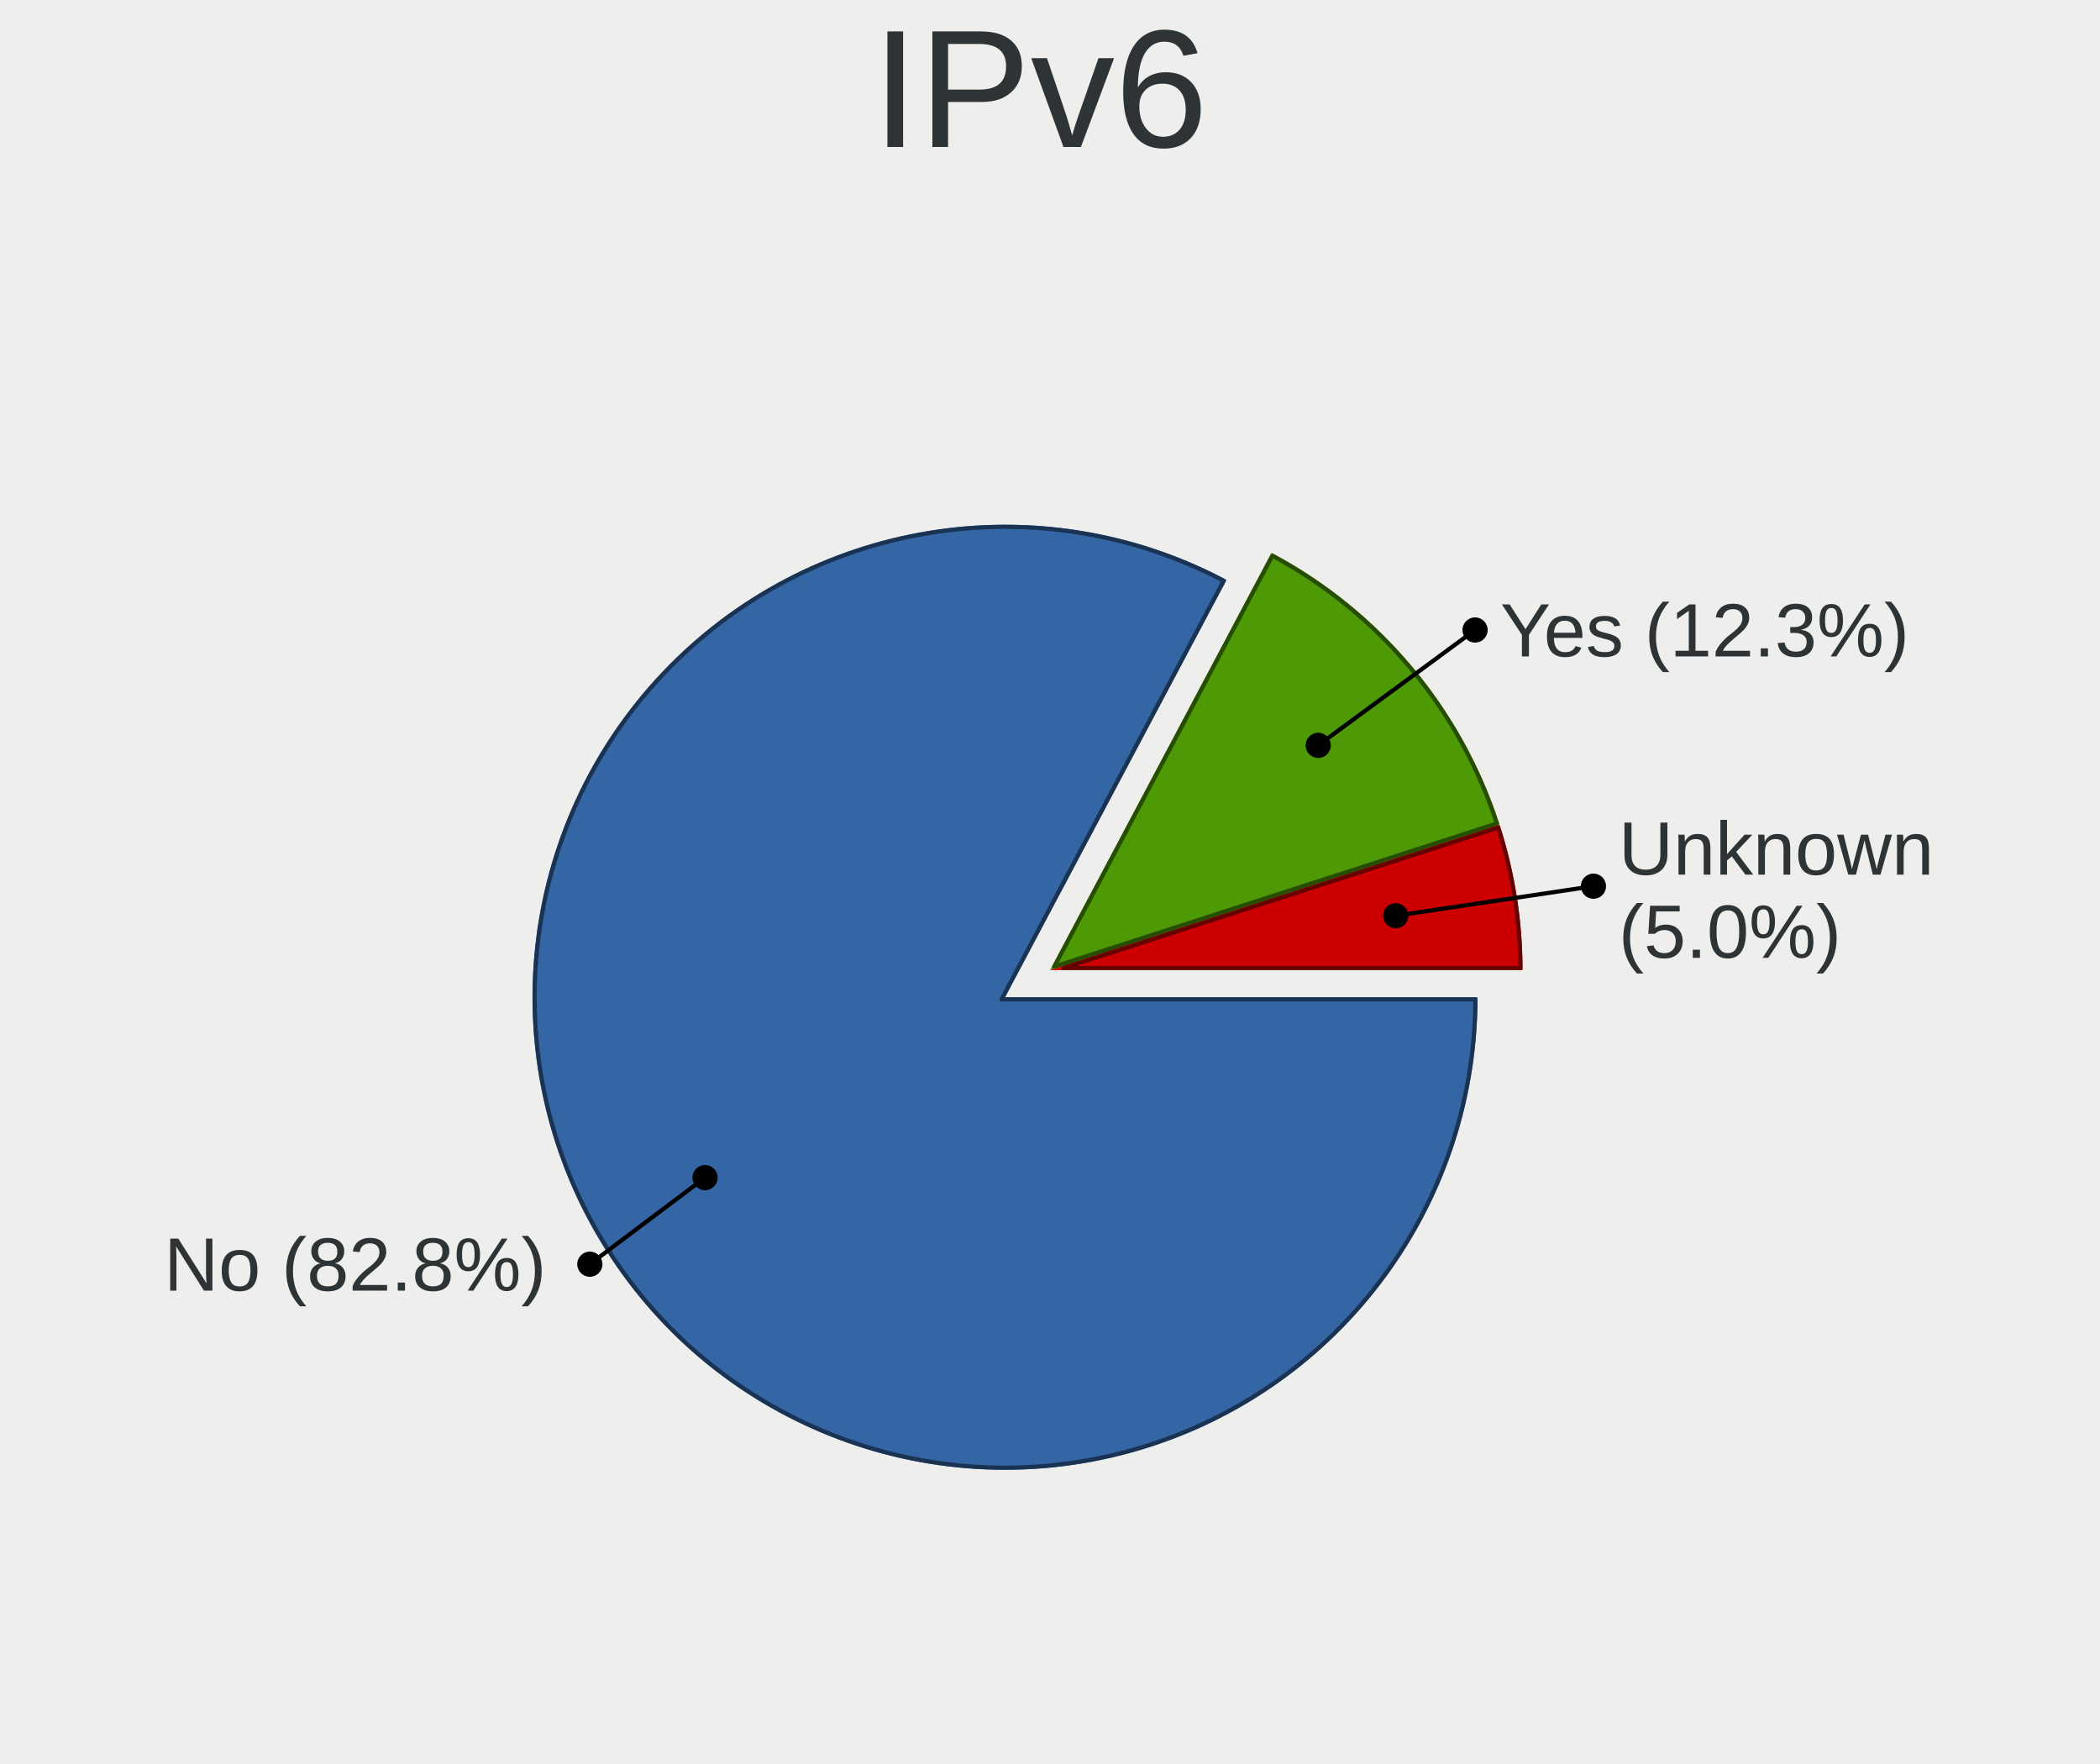
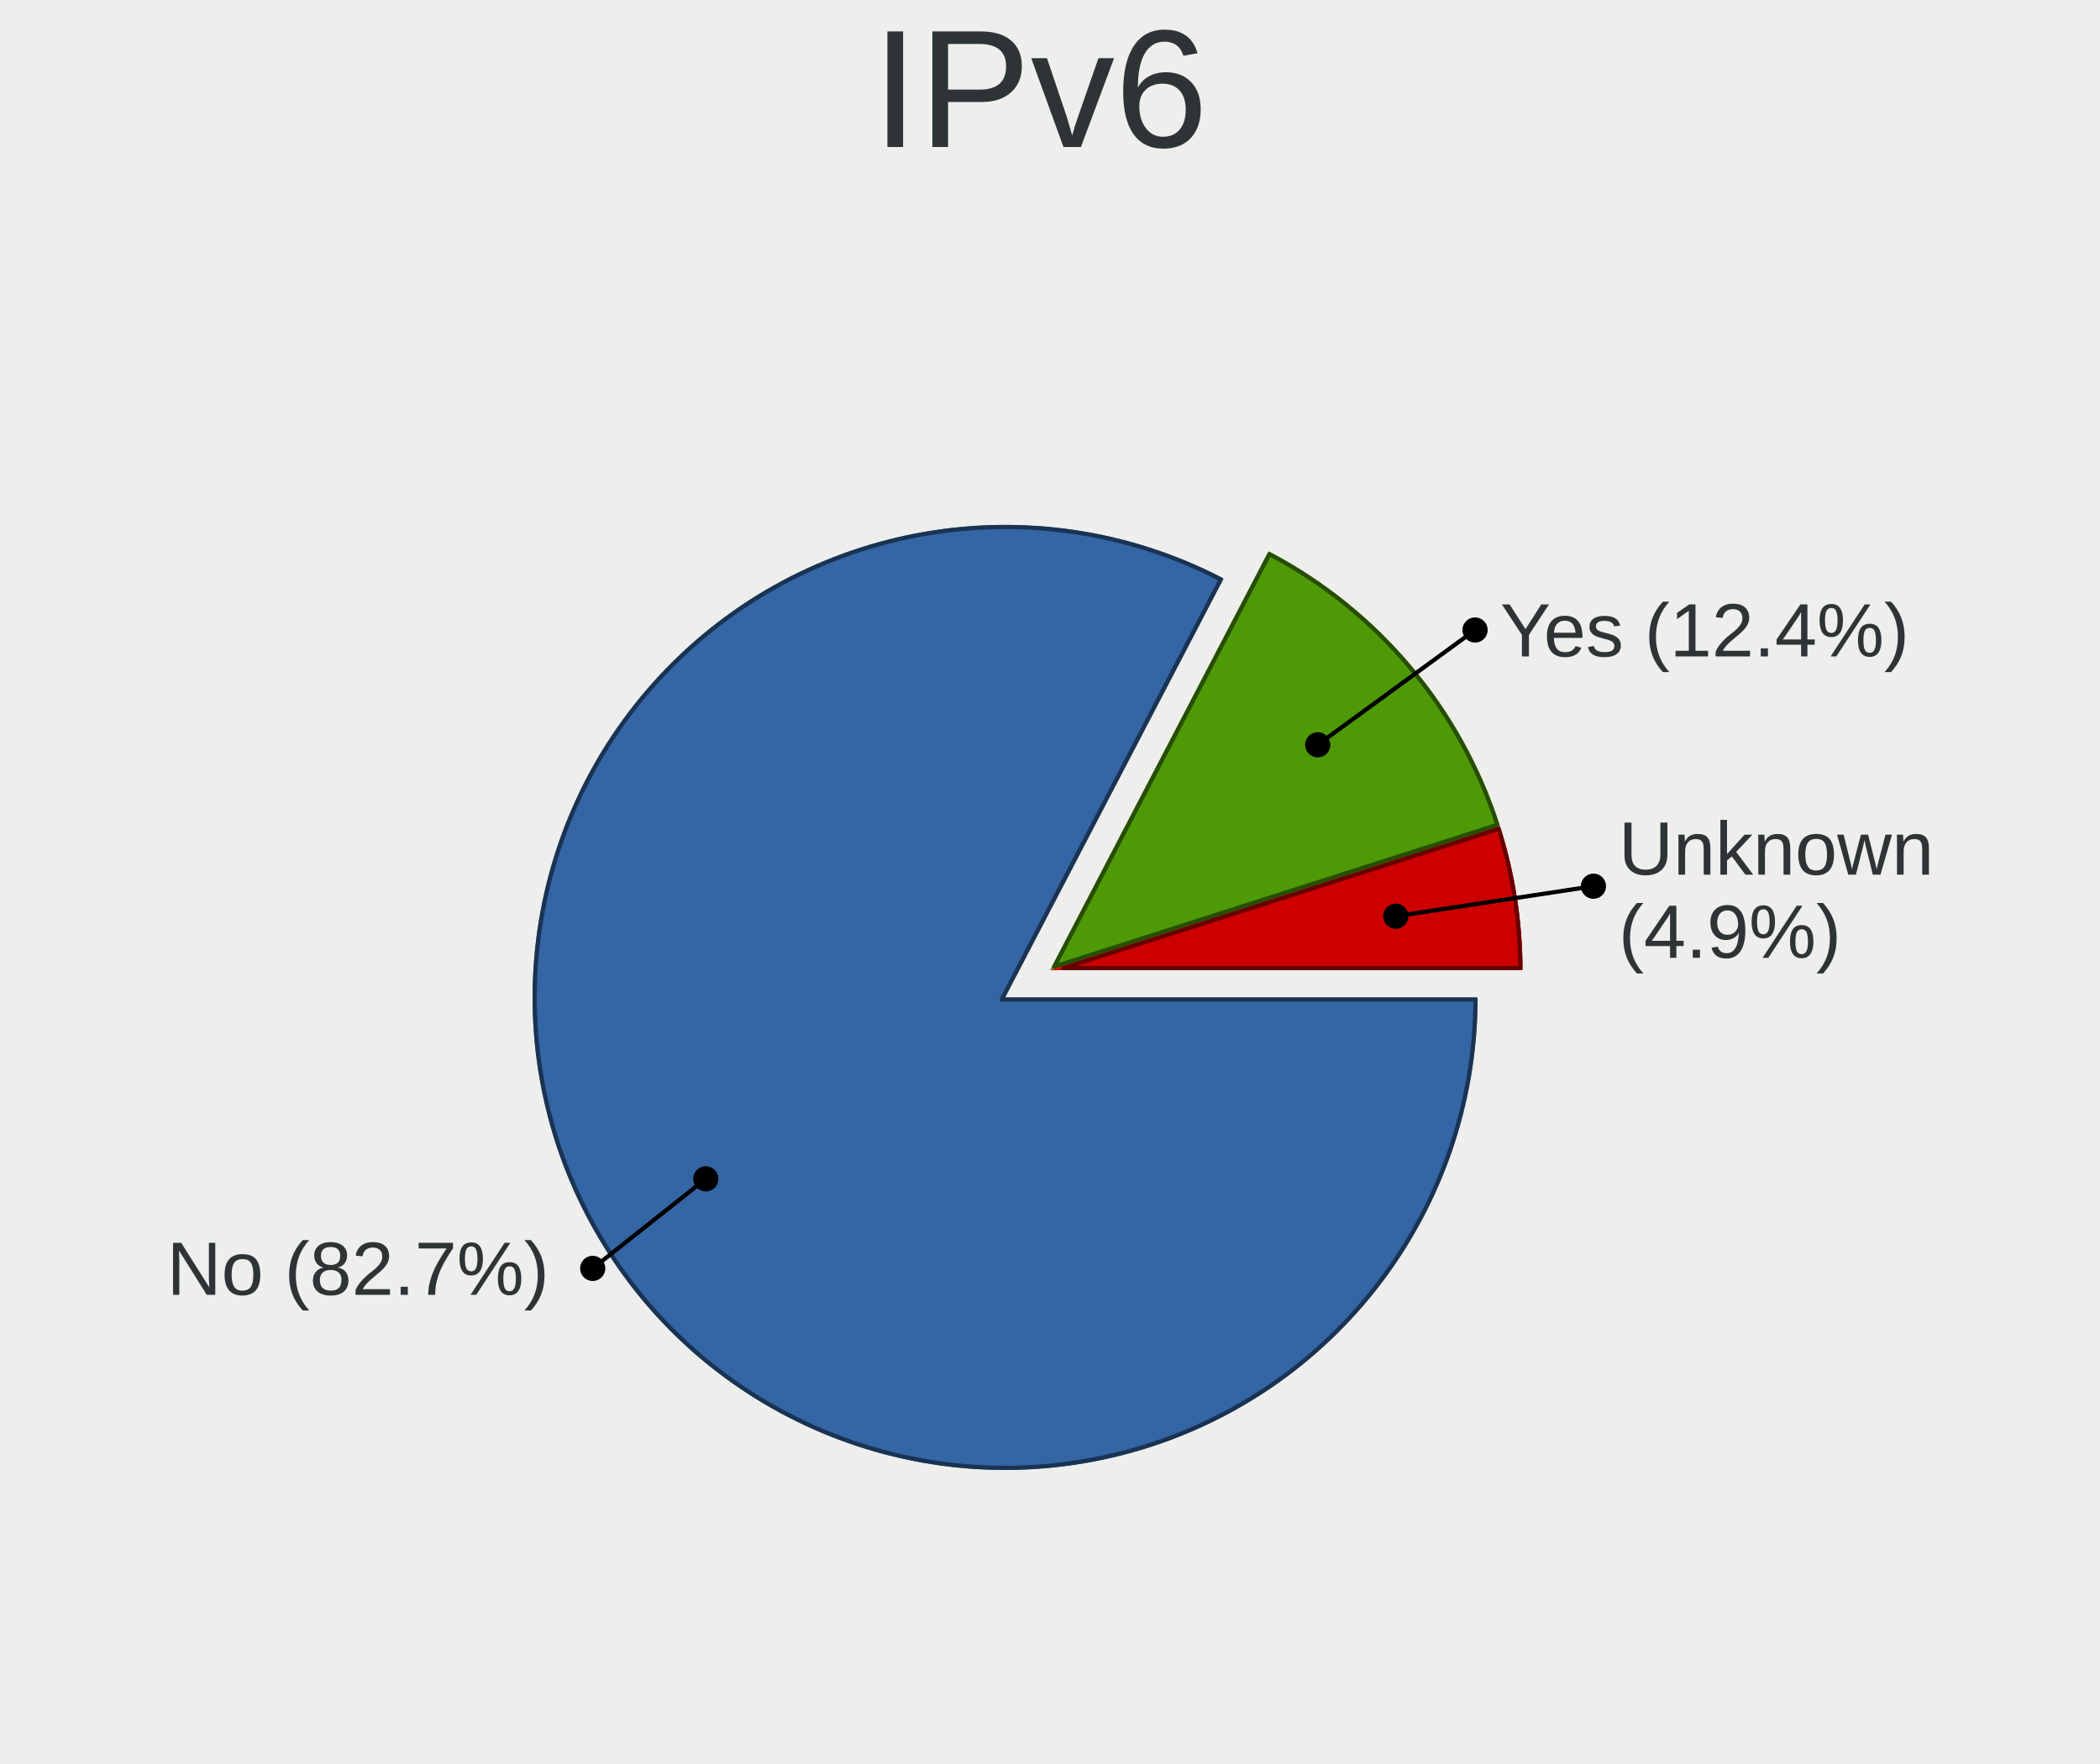
<svg xmlns="http://www.w3.org/2000/svg" width="500" height="420" version="1.0" id="ezcGraph">
  <defs />
  <g id="ezcGraphChart" color-rendering="optimizeQuality" shape-rendering="geometricPrecision" text-rendering="optimizeLegibility">
    <path d=" M 0,420 L 0,0 L 500,0 L 500,420 L 0,420 z " style="fill: #eeeeec; fill-opacity: 1.00; stroke: none;" id="ezcGraphPolygon_1" />
    <path d=" M 0,42 L 0,0 L 500,0 L 500,42 L 0,42 z " style="fill: #000000; fill-opacity: 0.00; stroke: none;" id="ezcGraphPolygon_2" />
-     <path d="M 239.29,237.44 L 351.79,237.44 A 112.50,112.50 0 1,1 292.03,138.07 z" style="fill: #3465a4; fill-opacity: 1.00; stroke: none; cursor: pointer;" id="ezcGraphCircleSector_4" />
-     <path d="M 238.46,237.94 L 351.29,237.94 A 112.00,112.00 0 1,1 291.36,138.28 z" style="fill: none; stroke: #1a3352; stroke-width: 1; stroke-opacity: 1.00; stroke-linecap: round; stroke-linejoin: round;" id="ezcGraphCircleSector_5" />
-     <path d="M 250.00,231.00 L 302.75,131.63 A 112.50,112.50 0 0,1 357.05,196.40 z" style="fill: #4e9a06; fill-opacity: 1.00; stroke: none; cursor: pointer;" id="ezcGraphCircleSector_6" />
-     <path d="M 251.02,230.14 L 302.95,132.31 A 112.00,112.00 0 0,1 356.42,196.07 z" style="fill: none; stroke: #274d03; stroke-width: 1; stroke-opacity: 1.00; stroke-linecap: round; stroke-linejoin: round;" id="ezcGraphCircleSector_7" />
-     <path d="M 250.00,231.00 L 357.05,196.40 A 112.50,112.50 0 0,1 362.50,231.00 z" style="fill: #cc0000; fill-opacity: 1.00; stroke: none; cursor: pointer;" id="ezcGraphCircleSector_8" />
-     <path d="M 253.17,230.50 L 356.72,197.03 A 112.00,112.00 0 0,1 362.00,230.50 z" style="fill: none; stroke: #660000; stroke-width: 1; stroke-opacity: 1.00; stroke-linecap: round; stroke-linejoin: round;" id="ezcGraphCircleSector_9" />
-     <path d=" M 167.872,280.386 L 140.438,301" style="fill: none; stroke: #000000; stroke-width: 1; stroke-opacity: 1.00; stroke-linecap: round; stroke-linejoin: round;" id="ezcGraphLine_10" />
-     <ellipse cx="167.872" cy="280.386" rx="3" ry="3" style="fill: #000000; fill-opacity: 1.00; stroke: none;" id="ezcGraphCircle_11" />
-     <ellipse cx="140.438" cy="301" rx="3" ry="3" style="fill: #000000; fill-opacity: 1.00; stroke: none;" id="ezcGraphCircle_12" />
-     <path d=" M 313.858,177.46 L 351.205,150" style="fill: none; stroke: #000000; stroke-width: 1; stroke-opacity: 1.00; stroke-linecap: round; stroke-linejoin: round;" id="ezcGraphLine_14" />
-     <ellipse cx="313.858" cy="177.46" rx="3" ry="3" style="fill: #000000; fill-opacity: 1.00; stroke: none;" id="ezcGraphCircle_15" />
+     <path d="M 239.31,237.48 L 351.81,237.48 A 112.50,112.50 0 1,1 291.35,137.74 z" style="fill: #3465a4; fill-opacity: 1.00; stroke: none; cursor: pointer;" id="ezcGraphCircleSector_4" />
+     <path d="M 238.49,237.98 L 351.31,237.98 A 112.00,112.00 0 1,1 290.67,137.95 z" style="fill: none; stroke: #1a3352; stroke-width: 1; stroke-opacity: 1.00; stroke-linecap: round; stroke-linejoin: round;" id="ezcGraphCircleSector_5" />
+     <path d="M 250.00,231.00 L 302.04,131.26 A 112.50,112.50 0 0,1 357.15,196.72 z" style="fill: #4e9a06; fill-opacity: 1.00; stroke: none; cursor: pointer;" id="ezcGraphCircleSector_6" />
+     <path d="M 251.01,230.15 L 302.25,131.93 A 112.00,112.00 0 0,1 356.52,196.39 z" style="fill: none; stroke: #274d03; stroke-width: 1; stroke-opacity: 1.00; stroke-linecap: round; stroke-linejoin: round;" id="ezcGraphCircleSector_7" />
+     <path d="M 250.00,231.00 L 357.15,196.72 A 112.50,112.50 0 0,1 362.50,231.00 z" style="fill: #cc0000; fill-opacity: 1.00; stroke: none; cursor: pointer;" id="ezcGraphCircleSector_8" />
+     <path d="M 253.20,230.50 L 356.82,197.34 A 112.00,112.00 0 0,1 362.00,230.50 z" style="fill: none; stroke: #660000; stroke-width: 1; stroke-opacity: 1.00; stroke-linecap: round; stroke-linejoin: round;" id="ezcGraphCircleSector_9" />
+     <path d=" M 168.048,280.678 L 141.121,302" style="fill: none; stroke: #000000; stroke-width: 1; stroke-opacity: 1.00; stroke-linecap: round; stroke-linejoin: round;" id="ezcGraphLine_10" />
+     <ellipse cx="168.048" cy="280.678" rx="3" ry="3" style="fill: #000000; fill-opacity: 1.00; stroke: none;" id="ezcGraphCircle_11" />
+     <ellipse cx="141.121" cy="302" rx="3" ry="3" style="fill: #000000; fill-opacity: 1.00; stroke: none;" id="ezcGraphCircle_12" />
+     <path d=" M 313.748,177.328 L 351.205,150" style="fill: none; stroke: #000000; stroke-width: 1; stroke-opacity: 1.00; stroke-linecap: round; stroke-linejoin: round;" id="ezcGraphLine_14" />
+     <ellipse cx="313.748" cy="177.328" rx="3" ry="3" style="fill: #000000; fill-opacity: 1.00; stroke: none;" id="ezcGraphCircle_15" />
    <ellipse cx="351.205" cy="150" rx="3" ry="3" style="fill: #000000; fill-opacity: 1.00; stroke: none;" id="ezcGraphCircle_16" />
-     <path d=" M 332.317,218.025 L 379.39,211" style="fill: none; stroke: #000000; stroke-width: 1; stroke-opacity: 1.00; stroke-linecap: round; stroke-linejoin: round;" id="ezcGraphLine_18" />
-     <ellipse cx="332.317" cy="218.025" rx="3" ry="3" style="fill: #000000; fill-opacity: 1.00; stroke: none;" id="ezcGraphCircle_19" />
+     <path d=" M 332.336,218.148 L 379.39,211" style="fill: none; stroke: #000000; stroke-width: 1; stroke-opacity: 1.00; stroke-linecap: round; stroke-linejoin: round;" id="ezcGraphLine_18" />
+     <ellipse cx="332.336" cy="218.148" rx="3" ry="3" style="fill: #000000; fill-opacity: 1.00; stroke: none;" id="ezcGraphCircle_19" />
    <ellipse cx="379.39" cy="211" rx="3" ry="3" style="fill: #000000; fill-opacity: 1.00; stroke: none;" id="ezcGraphCircle_20" />
    <g id="ezcGraphTextBox_3">
      <path d=" M 207.1,42 L 207.1,0.5 L 293.4,0.5 L 293.4,42 L 207.1,42 z " style="fill: #ffffff; fill-opacity: 0.00; stroke: none;" id="ezcGraphPolygon_22" />
      <text id="ezcGraphTextBox_3_text" x="207.6" text-length="84.8px" y="35" style="font-size: 40px; font-family: 'Arial'; fill: #2e3436; fill-opacity: 1.00; stroke: none;">IPv6</text>
    </g>
    <g id="ezcGraphTextBox_13" style=" cursor: pointer;">
-       <path d=" M 38.538,311 L 38.538,291.5 L 135.438,291.5 L 135.438,311 L 38.538,311 z " style="fill: #ffffff; fill-opacity: 0.00; stroke: none;" id="ezcGraphPolygon_23" />
-       <text id="ezcGraphTextBox_13_text" x="39.038" text-length="95.4px" y="307.3" style="font-size: 18px; font-family: 'Arial'; fill: #2e3436; fill-opacity: 1.00; stroke: none;">No (82.8%)</text>
+       <path d=" M 39.221,312 L 39.221,292.5 L 136.121,292.5 L 136.121,312 L 39.221,312 z " style="fill: #ffffff; fill-opacity: 0.00; stroke: none;" id="ezcGraphPolygon_23" />
+       <text id="ezcGraphTextBox_13_text" x="39.721" text-length="95.4px" y="308.3" style="font-size: 18px; font-family: 'Arial'; fill: #2e3436; fill-opacity: 1.00; stroke: none;">No (82.7%)</text>
    </g>
    <g id="ezcGraphTextBox_17" style=" cursor: pointer;">
      <path d=" M 356.705,160 L 356.705,140.5 L 463.145,140.5 L 463.145,160 L 356.705,160 z " style="fill: #ffffff; fill-opacity: 0.00; stroke: none;" id="ezcGraphPolygon_24" />
-       <text id="ezcGraphTextBox_17_text" x="357.205" text-length="104.94px" y="156.3" style="font-size: 18px; font-family: 'Arial'; fill: #2e3436; fill-opacity: 1.00; stroke: none;">Yes (12.3%)</text>
+       <text id="ezcGraphTextBox_17_text" x="357.205" text-length="104.94px" y="156.3" style="font-size: 18px; font-family: 'Arial'; fill: #2e3436; fill-opacity: 1.00; stroke: none;">Yes (12.4%)</text>
    </g>
    <g id="ezcGraphTextBox_21" style=" cursor: pointer;">
      <path d=" M 384.89,230.05 L 384.89,192.45 L 453.17,192.45 L 453.17,230.05 L 384.89,230.05 z " style="fill: #ffffff; fill-opacity: 0.00; stroke: none;" id="ezcGraphPolygon_25" />
      <text id="ezcGraphTextBox_21_text" x="385.39" text-length="66.78px" y="208.25" style="font-size: 18px; font-family: 'Arial'; fill: #2e3436; fill-opacity: 1.00; stroke: none;">Unknown</text>
-       <text id="ezcGraphTextBox_21_text" x="385.39" text-length="57.24px" y="228.05" style="font-size: 18px; font-family: 'Arial'; fill: #2e3436; fill-opacity: 1.00; stroke: none;">(5.0%)</text>
+       <text id="ezcGraphTextBox_21_text" x="385.39" text-length="57.24px" y="228.05" style="font-size: 18px; font-family: 'Arial'; fill: #2e3436; fill-opacity: 1.00; stroke: none;">(4.9%)</text>
    </g>
  </g>
</svg>
